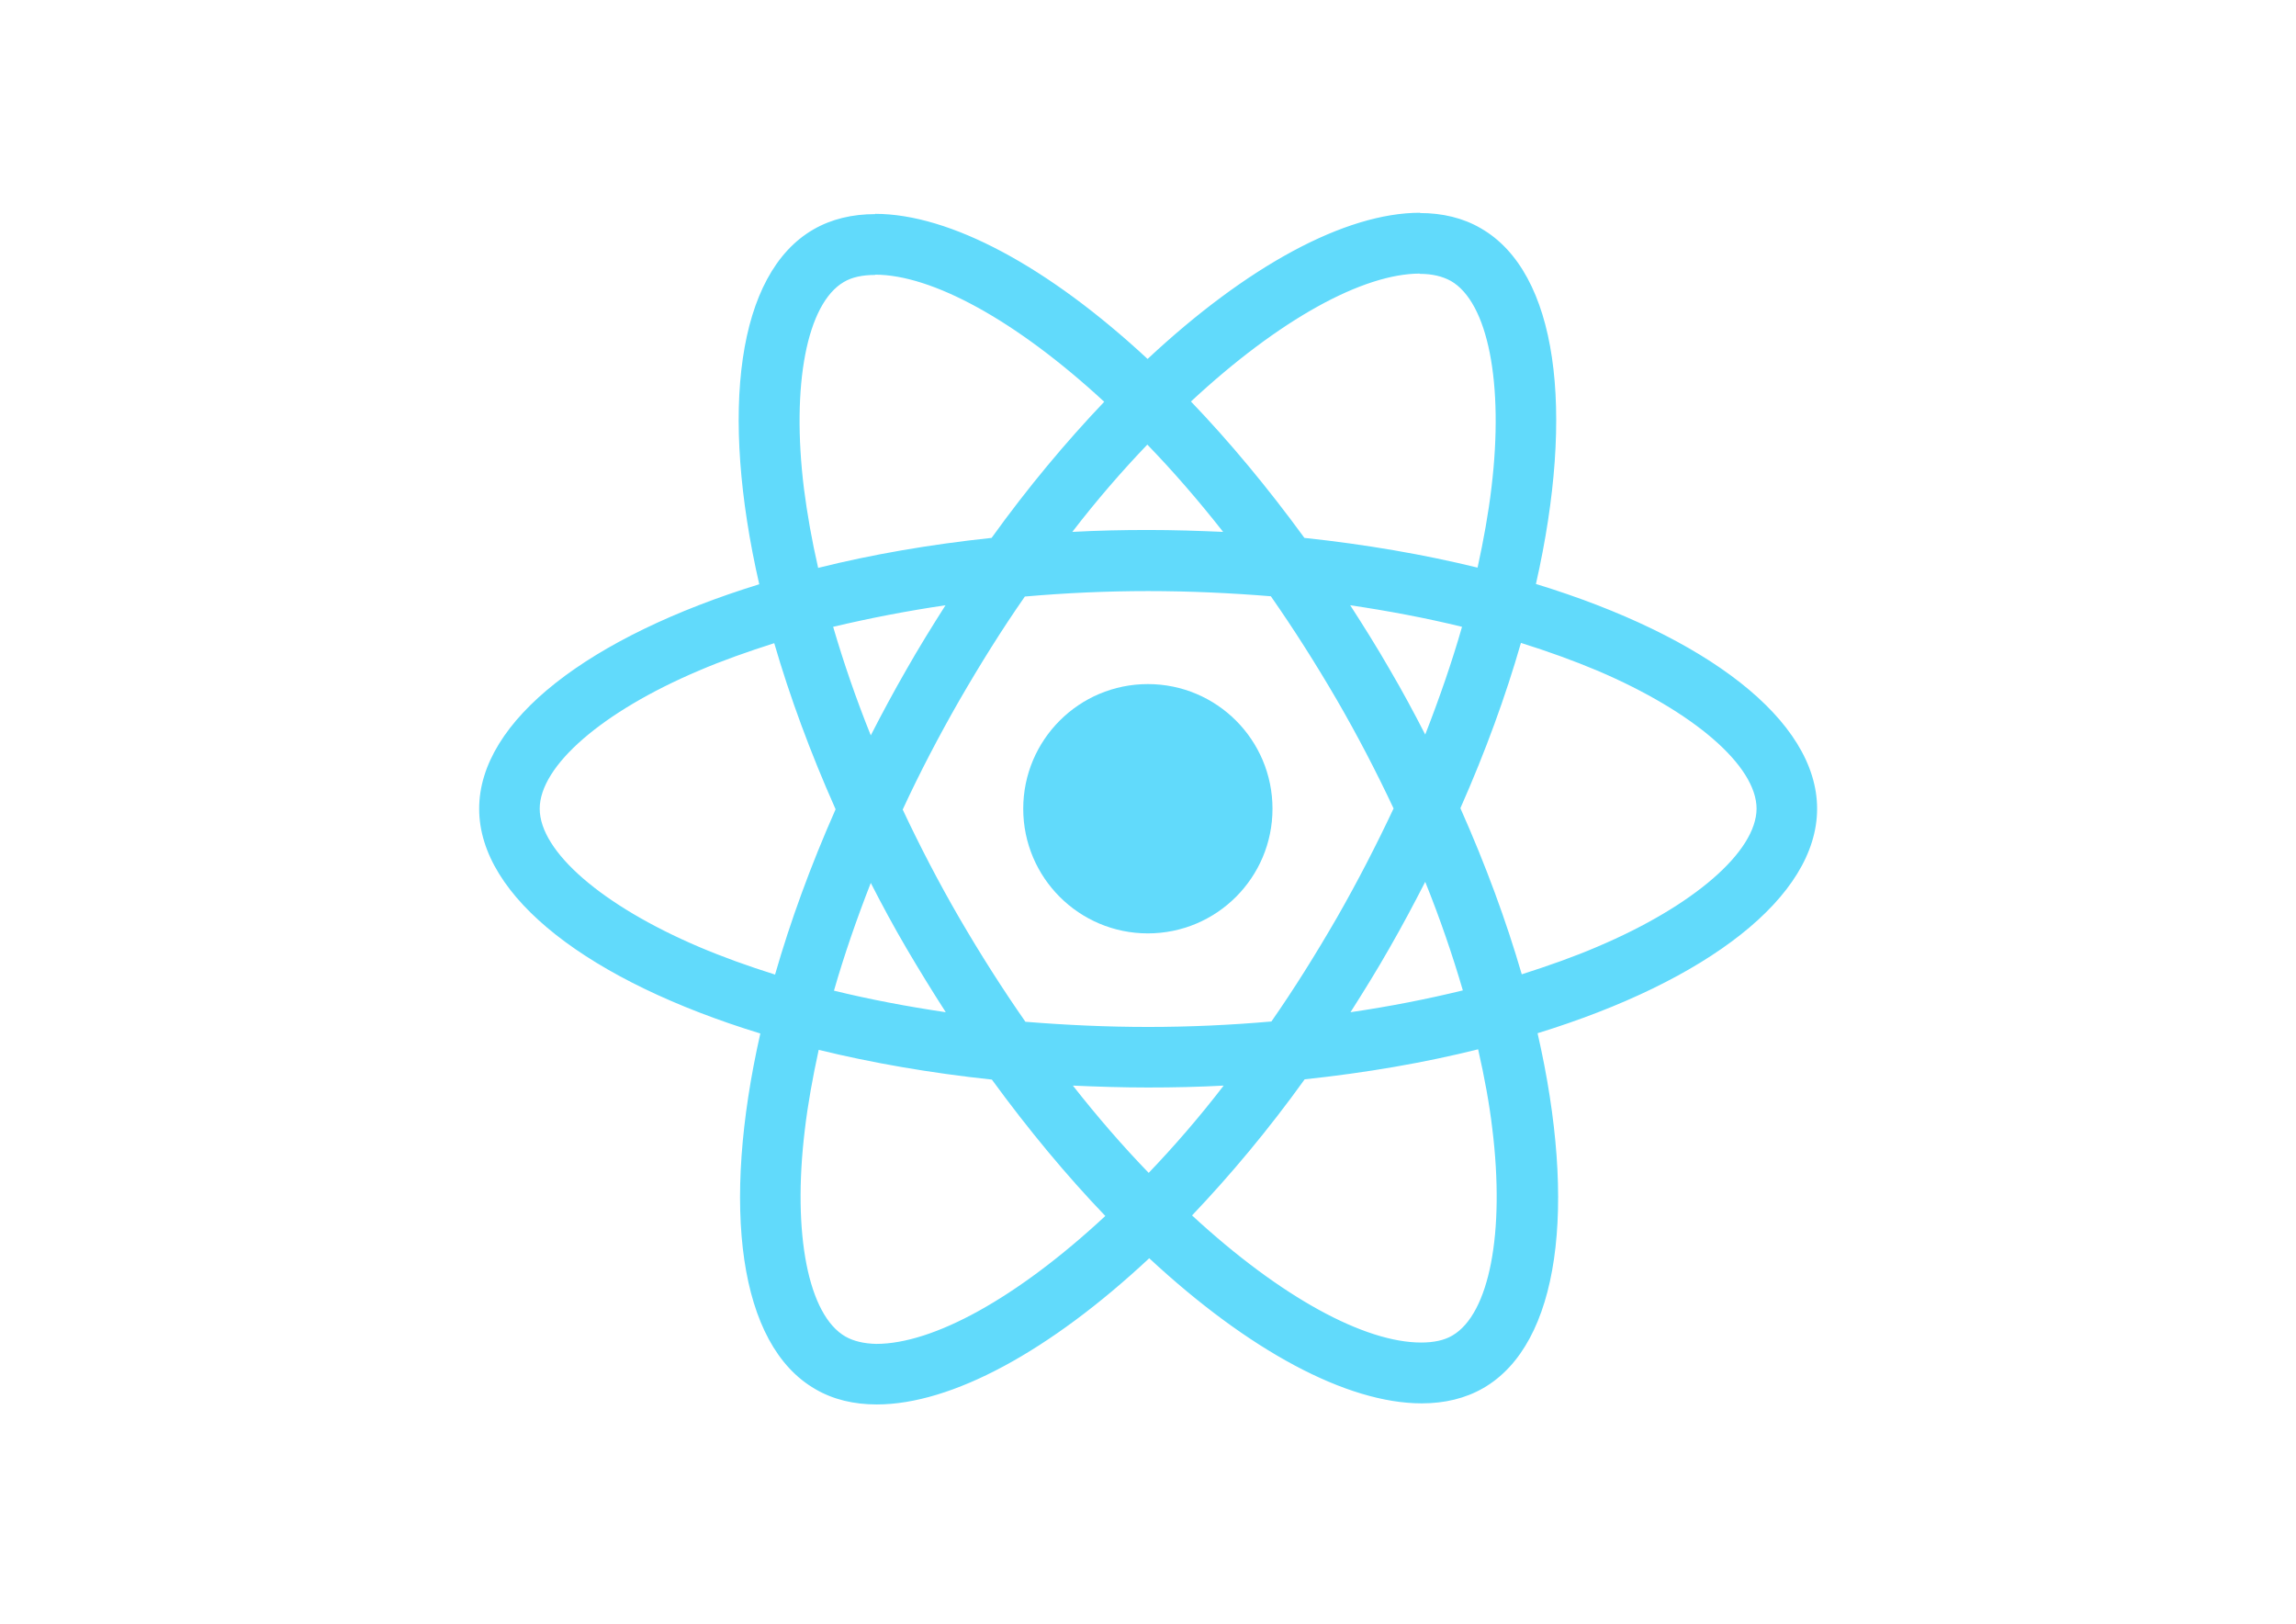
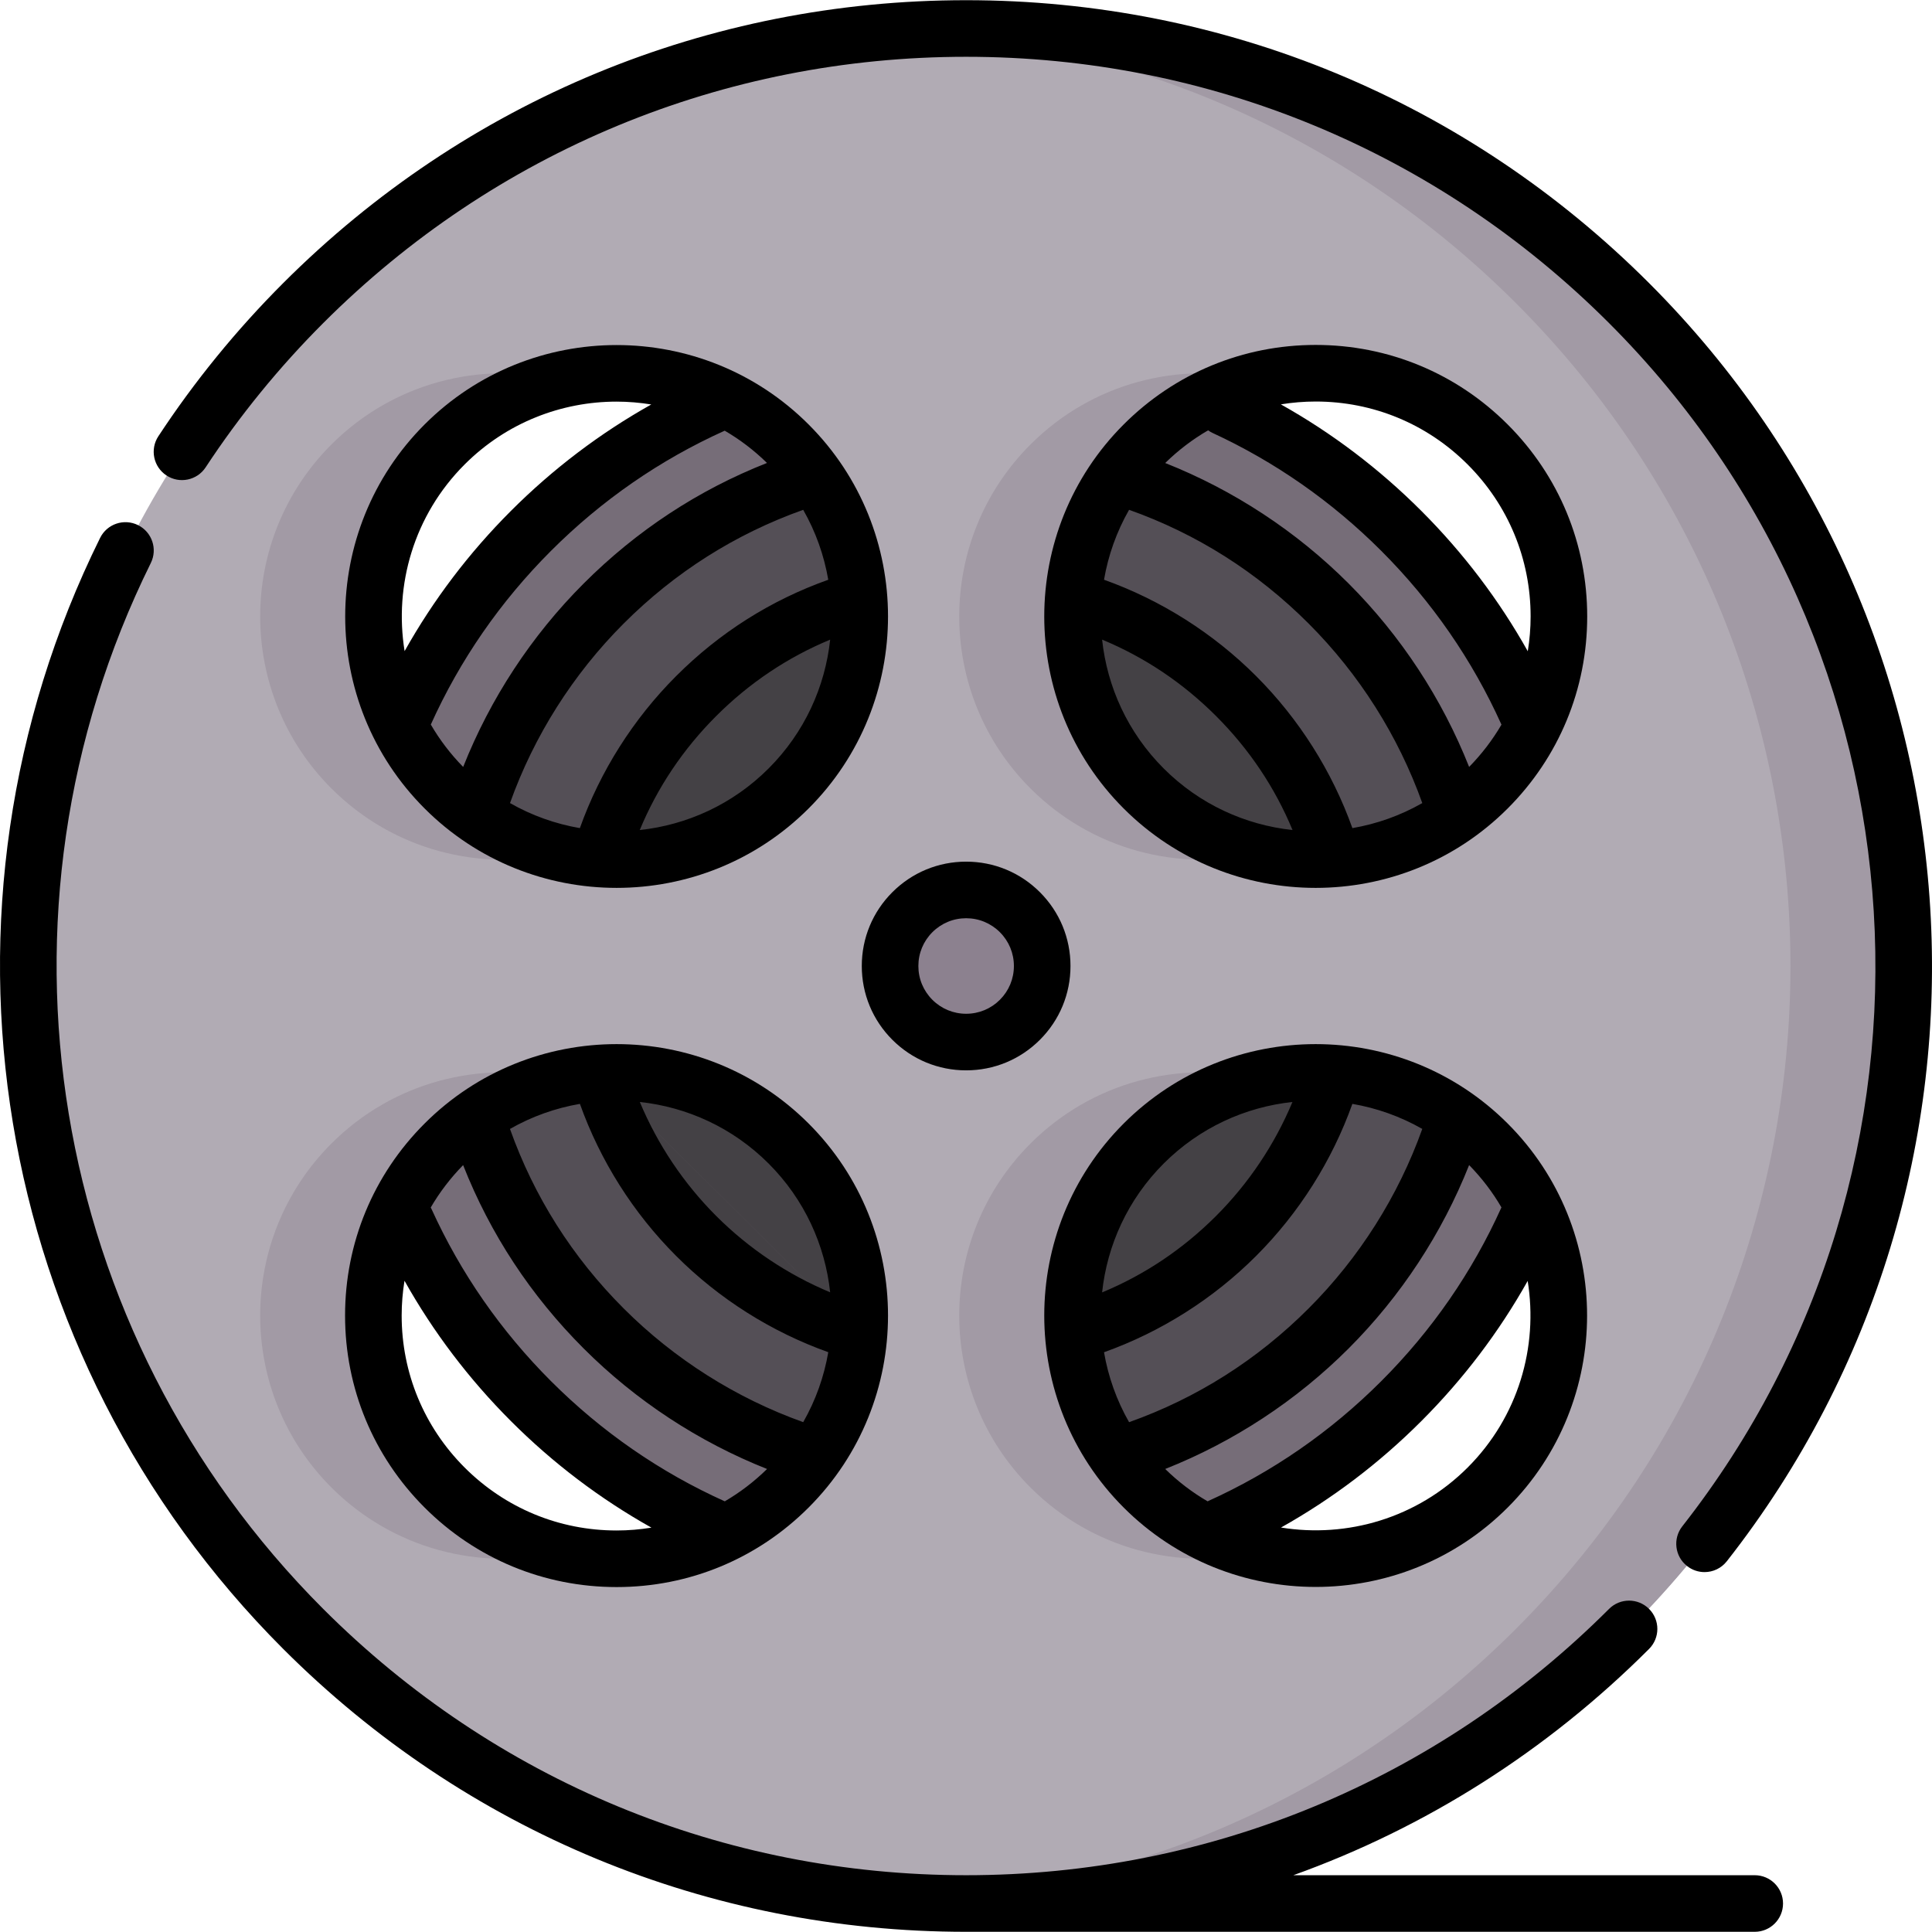
- <svg xmlns="http://www.w3.org/2000/svg" viewBox="0 0 841.9 595.3">
-   <g fill="#61DAFB">
-     <path d="M666.3 296.5c0-32.5-40.7-63.3-103.1-82.4 14.4-63.6 8-114.2-20.2-130.4-6.5-3.8-14.1-5.6-22.4-5.6v22.3c4.6 0 8.3.9 11.4 2.6 13.6 7.8 19.5 37.5 14.9 75.7-1.1 9.4-2.9 19.3-5.1 29.4-19.6-4.8-41-8.5-63.5-10.9-13.5-18.5-27.5-35.3-41.6-50 32.6-30.3 63.2-46.9 84-46.9V78c-27.5 0-63.5 19.6-99.9 53.6-36.4-33.8-72.4-53.2-99.9-53.2v22.3c20.7 0 51.4 16.5 84 46.6-14 14.7-28 31.4-41.3 49.9-22.6 2.4-44 6.1-63.6 11-2.3-10-4-19.7-5.2-29-4.7-38.2 1.1-67.9 14.6-75.8 3-1.8 6.9-2.6 11.5-2.6V78.5c-8.4 0-16 1.8-22.6 5.6-28.1 16.2-34.4 66.7-19.9 130.1-62.2 19.2-102.7 49.9-102.7 82.3 0 32.5 40.7 63.3 103.1 82.4-14.4 63.6-8 114.2 20.2 130.4 6.5 3.8 14.1 5.6 22.5 5.6 27.5 0 63.5-19.6 99.9-53.6 36.4 33.8 72.4 53.2 99.9 53.2 8.4 0 16-1.8 22.6-5.6 28.1-16.2 34.4-66.7 19.9-130.1 62-19.1 102.5-49.9 102.5-82.3zm-130.2-66.7c-3.7 12.9-8.3 26.2-13.5 39.5-4.1-8-8.4-16-13.1-24-4.6-8-9.5-15.8-14.4-23.4 14.2 2.1 27.9 4.7 41 7.9zm-45.8 106.5c-7.8 13.5-15.8 26.3-24.1 38.2-14.9 1.3-30 2-45.2 2-15.1 0-30.2-.7-45-1.9-8.3-11.9-16.4-24.6-24.2-38-7.6-13.1-14.5-26.4-20.8-39.8 6.2-13.4 13.2-26.8 20.7-39.9 7.8-13.5 15.8-26.3 24.1-38.2 14.9-1.3 30-2 45.2-2 15.1 0 30.2.7 45 1.9 8.3 11.9 16.4 24.6 24.2 38 7.6 13.1 14.5 26.4 20.8 39.8-6.3 13.4-13.2 26.8-20.7 39.9zm32.3-13c5.4 13.4 10 26.8 13.8 39.8-13.1 3.2-26.9 5.9-41.2 8 4.9-7.7 9.8-15.6 14.4-23.7 4.6-8 8.9-16.1 13-24.1zM421.2 430c-9.3-9.6-18.6-20.3-27.8-32 9 .4 18.2.7 27.5.7 9.4 0 18.7-.2 27.8-.7-9 11.7-18.3 22.4-27.5 32zm-74.4-58.9c-14.2-2.1-27.9-4.7-41-7.9 3.7-12.9 8.3-26.2 13.5-39.5 4.1 8 8.4 16 13.1 24 4.7 8 9.5 15.8 14.4 23.4zM420.7 163c9.3 9.6 18.6 20.3 27.8 32-9-.4-18.2-.7-27.5-.7-9.4 0-18.7.2-27.8.7 9-11.7 18.3-22.4 27.5-32zm-74 58.9c-4.9 7.7-9.8 15.6-14.4 23.7-4.6 8-8.9 16-13 24-5.4-13.4-10-26.8-13.8-39.8 13.1-3.1 26.9-5.8 41.2-7.9zm-90.5 125.2c-35.4-15.1-58.3-34.9-58.3-50.6 0-15.7 22.9-35.6 58.3-50.6 8.6-3.7 18-7 27.7-10.1 5.7 19.6 13.2 40 22.5 60.9-9.2 20.8-16.6 41.1-22.2 60.6-9.9-3.1-19.3-6.5-28-10.2zM310 490c-13.6-7.8-19.5-37.5-14.9-75.7 1.1-9.4 2.9-19.3 5.1-29.4 19.6 4.8 41 8.5 63.5 10.9 13.5 18.5 27.5 35.3 41.6 50-32.6 30.3-63.2 46.9-84 46.9-4.5-.1-8.3-1-11.3-2.7zm237.2-76.2c4.7 38.2-1.1 67.9-14.6 75.8-3 1.8-6.9 2.6-11.5 2.6-20.7 0-51.4-16.5-84-46.6 14-14.7 28-31.4 41.3-49.9 22.6-2.4 44-6.1 63.6-11 2.3 10.1 4.1 19.8 5.2 29.1zm38.5-66.7c-8.6 3.7-18 7-27.7 10.1-5.7-19.6-13.2-40-22.5-60.9 9.2-20.8 16.6-41.1 22.2-60.6 9.9 3.1 19.3 6.5 28.1 10.2 35.4 15.1 58.3 34.9 58.3 50.6-.1 15.7-23 35.6-58.4 50.6zM320.8 78.4z" />
-     <circle cx="420.9" cy="296.5" r="45.7" />
-     <path d="M520.5 78.1z" />
+ <svg xmlns="http://www.w3.org/2000/svg" id="Capa_1" enable-background="new 0 0 512.102 512.102" height="512" viewBox="0 0 512.102 512.102" width="512">
+   <g>
+     <circle cx="256.087" cy="256.051" fill="#766d78" r="163.117" />
+     <circle cx="256.087" cy="256.051" fill="#544f56" r="135.874" />
+     <path d="m227.555 353.159c-15.75-4.612-30.6-13.13-43.023-25.553-12.232-12.232-20.678-26.816-25.338-42.297" fill="#444145" />
+     <path d="m159.195 285.309c-10.395-34.533-1.949-73.526 25.338-100.813 39.519-39.519 103.591-39.519 143.11 0s39.519 103.591 0 143.11c-27.096 27.096-65.734 35.613-100.087 25.553" fill="#444145" />
+     <path d="m431.803 80.335c-97.045-97.045-254.387-97.045-351.432 0s-97.045 254.387 0 351.432 254.387 97.045 351.432 0 97.046-254.387 0-351.432zm-313.954 128.659c-25.179-25.179-25.179-66.002 0-91.181s66.002-25.179 91.181 0 25.179 66.002 0 91.181-66.002 25.179-91.181 0zm0 185.295c-25.179-25.179-25.179-66.002 0-91.181s66.002-25.179 91.181 0 25.179 66.002 0 91.181-66.002 25.179-91.181 0zm185.295-185.295c-25.179-25.179-25.179-66.002 0-91.181s66.002-25.179 91.181 0 25.179 66.002 0 91.181-66.002 25.179-91.181 0zm0 185.295c-25.179-25.179-25.179-66.002 0-91.181s66.002-25.179 91.181 0 25.179 66.002 0 91.181-66.002 25.179-91.181 0z" fill="#b1abb4" />
+     <g fill="#a29aa5">
+       <path d="m148.44 100.696c-21.062-5.017-44.158.684-60.591 17.117-25.179 25.179-25.179 66.002 0 91.181 16.433 16.433 39.528 22.134 60.591 17.117-11.21-2.67-21.845-8.371-30.591-17.117-25.179-25.179-25.179-66.002 0-91.181 8.746-8.746 19.381-14.447 30.591-17.117z" />
+       <path d="m148.44 285.991c-21.062-5.017-44.158.684-60.591 17.116-25.179 25.179-25.179 66.003 0 91.181 16.433 16.433 39.528 22.134 60.591 17.117-11.21-2.67-21.845-8.371-30.591-17.117-25.179-25.179-25.179-66.002 0-91.181 8.746-8.745 19.381-14.446 30.591-17.116z" />
+       <path d="m431.803 80.335c-52.34-52.34-122.217-76.433-190.716-72.316 58.508 3.517 116.01 27.61 160.716 72.316 97.045 97.045 97.045 254.387 0 351.432-44.706 44.706-102.208 68.799-160.716 72.316 68.499 4.117 138.376-19.976 190.716-72.316 97.046-97.045 97.046-254.387 0-351.432z" />
+       <path d="m273.144 394.289c16.433 16.433 39.529 22.134 60.591 17.117-11.21-2.67-21.845-8.371-30.591-17.117-25.179-25.179-25.179-66.002 0-91.181 8.746-8.746 19.381-14.446 30.591-17.116-21.062-5.017-44.158.684-60.591 17.116-25.179 25.179-25.179 66.002 0 91.181z" />
+       <path d="m333.735 100.696c-21.062-5.017-44.157.684-60.59 17.116-25.179 25.179-25.179 66.003 0 91.181 16.433 16.433 39.528 22.134 60.591 17.117-11.21-2.67-21.845-8.371-30.591-17.117-25.179-25.179-25.179-66.002 0-91.181 8.745-8.745 19.38-14.446 30.59-17.116z" />
+     </g>
+     <circle cx="256.087" cy="256.051" fill="#8c818f" r="20.16" />
+     <g>
+       <path d="m399.628 112.51c-13.594-13.594-31.668-21.081-50.894-21.081-.001 0 .001 0 0 0-19.224 0-37.3 7.487-50.893 21.081-28.063 28.063-28.064 73.725-.001 101.788 14.032 14.031 32.462 21.047 50.894 21.047 18.431 0 36.863-7.016 50.894-21.047 13.594-13.594 21.081-31.669 21.081-50.894 0-19.226-7.486-37.3-21.081-50.894zm-50.893-6.081c15.219 0 29.526 5.926 40.287 16.688 10.761 10.761 16.688 25.069 16.688 40.287 0 3.12-.262 6.198-.751 9.219-7.612-13.576-17.061-26.049-28.227-37.215-11.154-11.154-23.637-20.608-37.222-28.226 3.022-.49 6.103-.753 9.225-.753zm40.675 96.855c-7.18-18.107-18.08-34.752-31.942-48.614-13.852-13.852-30.511-24.766-48.613-31.942 3.46-3.394 7.277-6.291 11.367-8.663.36.252.737.486 1.15.677 16.624 7.678 31.681 18.199 44.753 31.271 13.43 13.431 24.136 28.924 31.858 46.063-2.356 4.03-5.223 7.793-8.573 11.208zm-30.94 16.22c-5.376-15.059-14.148-28.935-25.525-40.311-11.376-11.377-25.253-20.15-40.311-25.526 1.108-6.438 3.321-12.717 6.644-18.535 17.95 6.381 33.943 16.503 47.584 30.144 13.447 13.447 23.78 29.809 30.134 47.59-5.816 3.32-12.092 5.531-18.526 6.638zm-66.343-49.968c11.278 4.676 21.415 11.467 30.212 20.263s15.588 18.934 20.264 30.212c-12.483-1.34-24.607-6.772-34.155-16.32-9.549-9.548-14.981-21.672-16.321-34.155z" />
+       <path d="m348.735 420.639c18.429 0 36.864-7.017 50.894-21.047 28.063-28.063 28.063-73.725 0-101.788s-73.724-28.063-101.788 0c-28.063 28.063-28.063 73.725 0 101.788 14.033 14.033 32.461 21.047 50.894 21.047zm9.73-128.042c6.435 1.107 12.713 3.318 18.529 6.638-6.351 17.782-16.685 34.143-30.132 47.59-13.641 13.642-29.634 23.763-47.584 30.144-3.323-5.818-5.536-12.098-6.644-18.537 15.06-5.378 28.934-14.145 40.312-25.523 11.393-11.394 20.135-25.238 25.519-40.312zm39.511 27.443c-7.721 17.134-18.425 32.622-31.851 46.049-13.437 13.438-28.911 24.139-46.04 31.855-4.003-2.328-7.779-5.187-11.23-8.571 18.102-7.176 34.761-18.089 48.613-31.942 13.862-13.862 24.762-30.506 31.942-48.613 3.381 3.449 6.239 7.221 8.566 11.222zm-8.954 68.946c-13.447 13.447-31.997 18.738-49.473 15.906 13.558-7.601 26.017-17.031 37.182-28.197 11.153-11.153 20.592-23.61 28.2-37.167 2.827 17.472-2.466 36.015-15.909 49.458zm-80.575-80.575c9.544-9.544 21.657-14.974 34.133-16.318-4.689 11.228-11.572 21.54-20.241 30.21-8.798 8.798-18.935 15.591-30.212 20.266 1.339-12.485 6.771-24.609 16.32-34.158z" />
+       <path d="m44.121 126.023c3.461 2.275 8.112 1.313 10.387-2.148 8.994-13.685 19.48-26.549 31.167-38.236 45.519-45.519 106.039-70.587 170.413-70.587s124.893 25.067 170.412 70.586c86.136 86.136 94.481 223.249 19.413 318.937-2.557 3.259-1.987 7.974 1.271 10.53 1.374 1.077 3.004 1.6 4.625 1.6 2.224 0 4.426-.985 5.906-2.871 79.748-101.653 70.889-247.306-20.608-338.802-48.352-48.352-112.639-74.981-181.02-74.981-68.38 0-132.668 26.629-181.019 74.981-12.408 12.407-23.542 26.068-33.095 40.604-2.275 3.462-1.313 8.112 2.148 10.387z" />
+       <path d="m163.44 235.344c18.431 0 36.862-7.016 50.894-21.047 28.063-28.063 28.063-73.725 0-101.788s-73.725-28.064-101.788-.001-28.062 73.725.001 101.788c14.03 14.033 32.462 21.048 50.893 21.048zm39.86-112.633c-18.223 7.183-34.541 17.907-48.594 31.959-13.864 13.864-24.759 30.51-31.936 48.619-3.387-3.452-6.247-7.229-8.577-11.235 7.719-17.131 18.422-32.608 31.855-46.041 13.419-13.419 28.908-24.132 46.042-31.854 3.997 2.323 7.765 5.176 11.21 8.552zm16.242 30.96c-15.222 5.416-28.78 13.989-40.312 25.522-11.375 11.374-20.154 25.254-25.529 40.31-6.432-1.108-12.707-3.318-18.52-6.637 6.352-17.78 16.686-34.142 30.133-47.59 13.626-13.626 29.627-23.751 47.586-30.141 3.322 5.818 5.534 12.098 6.642 18.536zm-15.815 50.02c-9.549 9.549-21.67 14.981-34.153 16.321 4.677-11.279 11.467-21.418 20.261-30.212 8.785-8.785 18.928-15.574 30.211-20.256-1.34 12.48-6.772 24.6-16.319 34.147zm-80.575-80.575c11.107-11.107 25.697-16.661 40.287-16.661 3.075 0 6.148.262 9.19.755-13.567 7.608-26.035 17.045-37.186 28.196-11.162 11.162-20.595 23.622-28.197 37.181-2.832-17.475 2.46-36.024 15.906-49.471z" />
+       <path d="m112.546 399.592c13.594 13.594 31.668 21.081 50.893 21.081s37.3-7.487 50.894-21.081c28.063-28.063 28.063-73.725 0-101.788s-73.725-28.063-101.788 0c-13.594 13.594-21.081 31.669-21.081 50.894s7.488 37.3 21.082 50.894zm10.607-10.606c-10.761-10.761-16.688-25.069-16.688-40.287 0-3.121.263-6.199.752-9.221 7.616 13.582 17.069 26.06 28.226 37.218 11.166 11.167 23.646 20.613 37.229 28.224-3.025.49-6.108.754-9.233.754-15.217-.001-29.525-5.927-40.286-16.688zm-.397-80.158c7.191 18.234 17.912 34.565 31.951 48.604 13.863 13.862 30.505 24.765 48.611 31.944-3.415 3.35-7.178 6.217-11.207 8.572-17.14-7.723-32.634-18.432-46.061-31.859-13.298-13.298-23.949-28.639-31.659-45.597-.067-.147-.146-.286-.221-.427 2.357-4.041 5.229-7.814 8.586-11.237zm30.956-16.232c5.383 15.071 14.128 28.923 25.518 40.313 11.396 11.397 25.238 20.125 40.315 25.508-1.106 6.44-3.318 12.722-6.641 18.542-17.78-6.353-34.142-16.687-47.59-30.134-13.611-13.611-23.74-29.619-30.139-47.586 5.817-3.323 12.098-5.536 18.537-6.643zm66.333 49.947c-11.228-4.688-21.538-11.569-30.209-20.24-8.667-8.667-15.554-18.983-20.243-30.21 12.476 1.344 24.591 6.775 34.135 16.318 9.542 9.542 14.973 21.657 16.317 34.132z" />
+       <path d="m275.646 236.493c-5.224-5.224-12.17-8.102-19.559-8.102-7.388 0-14.335 2.878-19.558 8.101-5.224 5.224-8.102 12.17-8.102 19.559 0 7.388 2.878 14.335 8.101 19.558 5.224 5.224 12.17 8.102 19.559 8.102 7.388 0 14.335-2.878 19.558-8.101 5.224-5.224 8.102-12.17 8.102-19.559 0-7.388-2.878-14.335-8.101-19.558zm-10.607 28.51c-2.391 2.391-5.57 3.708-8.952 3.708-3.381 0-6.561-1.317-8.952-3.708s-3.708-5.57-3.708-8.952c0-3.381 1.317-6.561 3.708-8.952s5.57-3.708 8.952-3.708c3.381 0 6.56 1.317 8.952 3.708 2.391 2.391 3.708 5.57 3.708 8.952 0 3.381-1.317 6.561-3.708 8.952z" />
+       <path d="m465.116 497.051h-122.299c35.048-12.587 67.175-32.867 94.289-59.981 2.929-2.929 2.929-7.678 0-10.606-2.929-2.929-7.678-2.929-10.606 0-45.519 45.519-106.039 70.587-170.413 70.587s-124.894-25.068-170.413-70.587c-73.15-73.149-91.514-184.56-45.698-277.231 1.836-3.713.314-8.211-3.399-10.047-3.713-1.837-8.211-.313-10.047 3.399-48.668 98.441-29.162 216.785 48.538 294.485 48.351 48.352 112.639 74.981 181.019 74.981h209.028c4.142 0 7.5-3.358 7.5-7.5.001-4.142-3.357-7.5-7.499-7.5z" />
+     </g>
  </g>
</svg>
